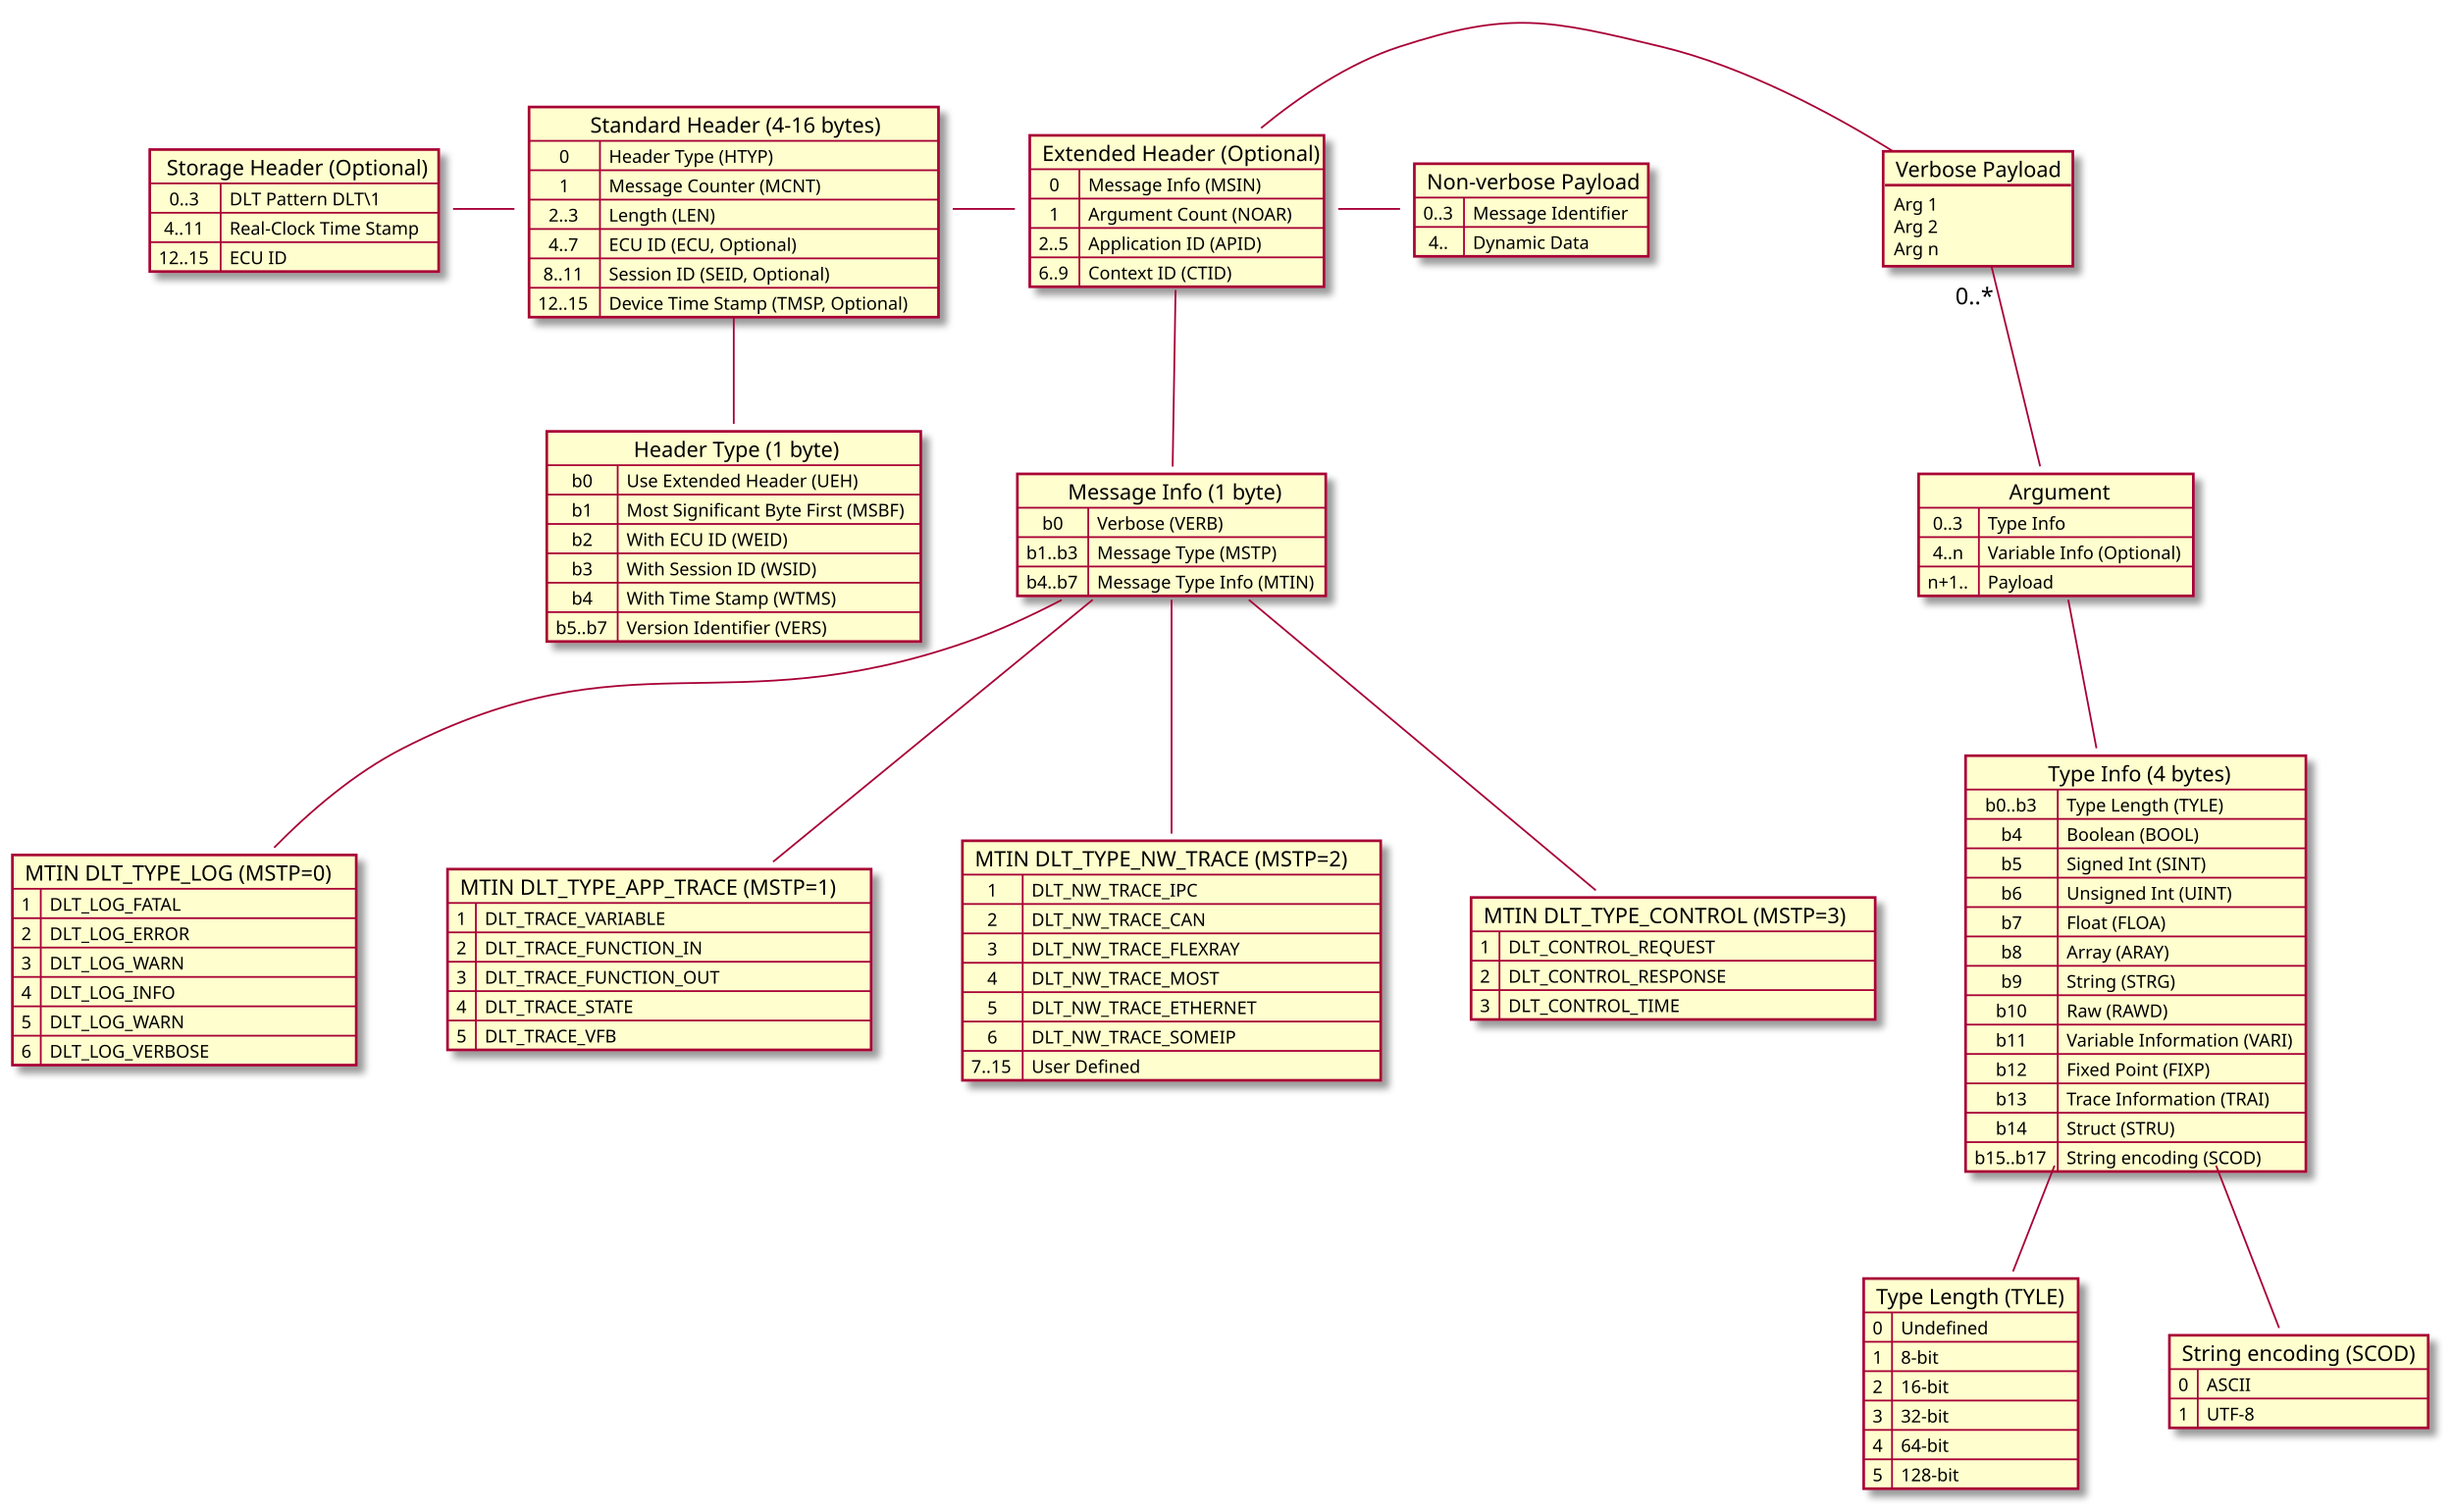
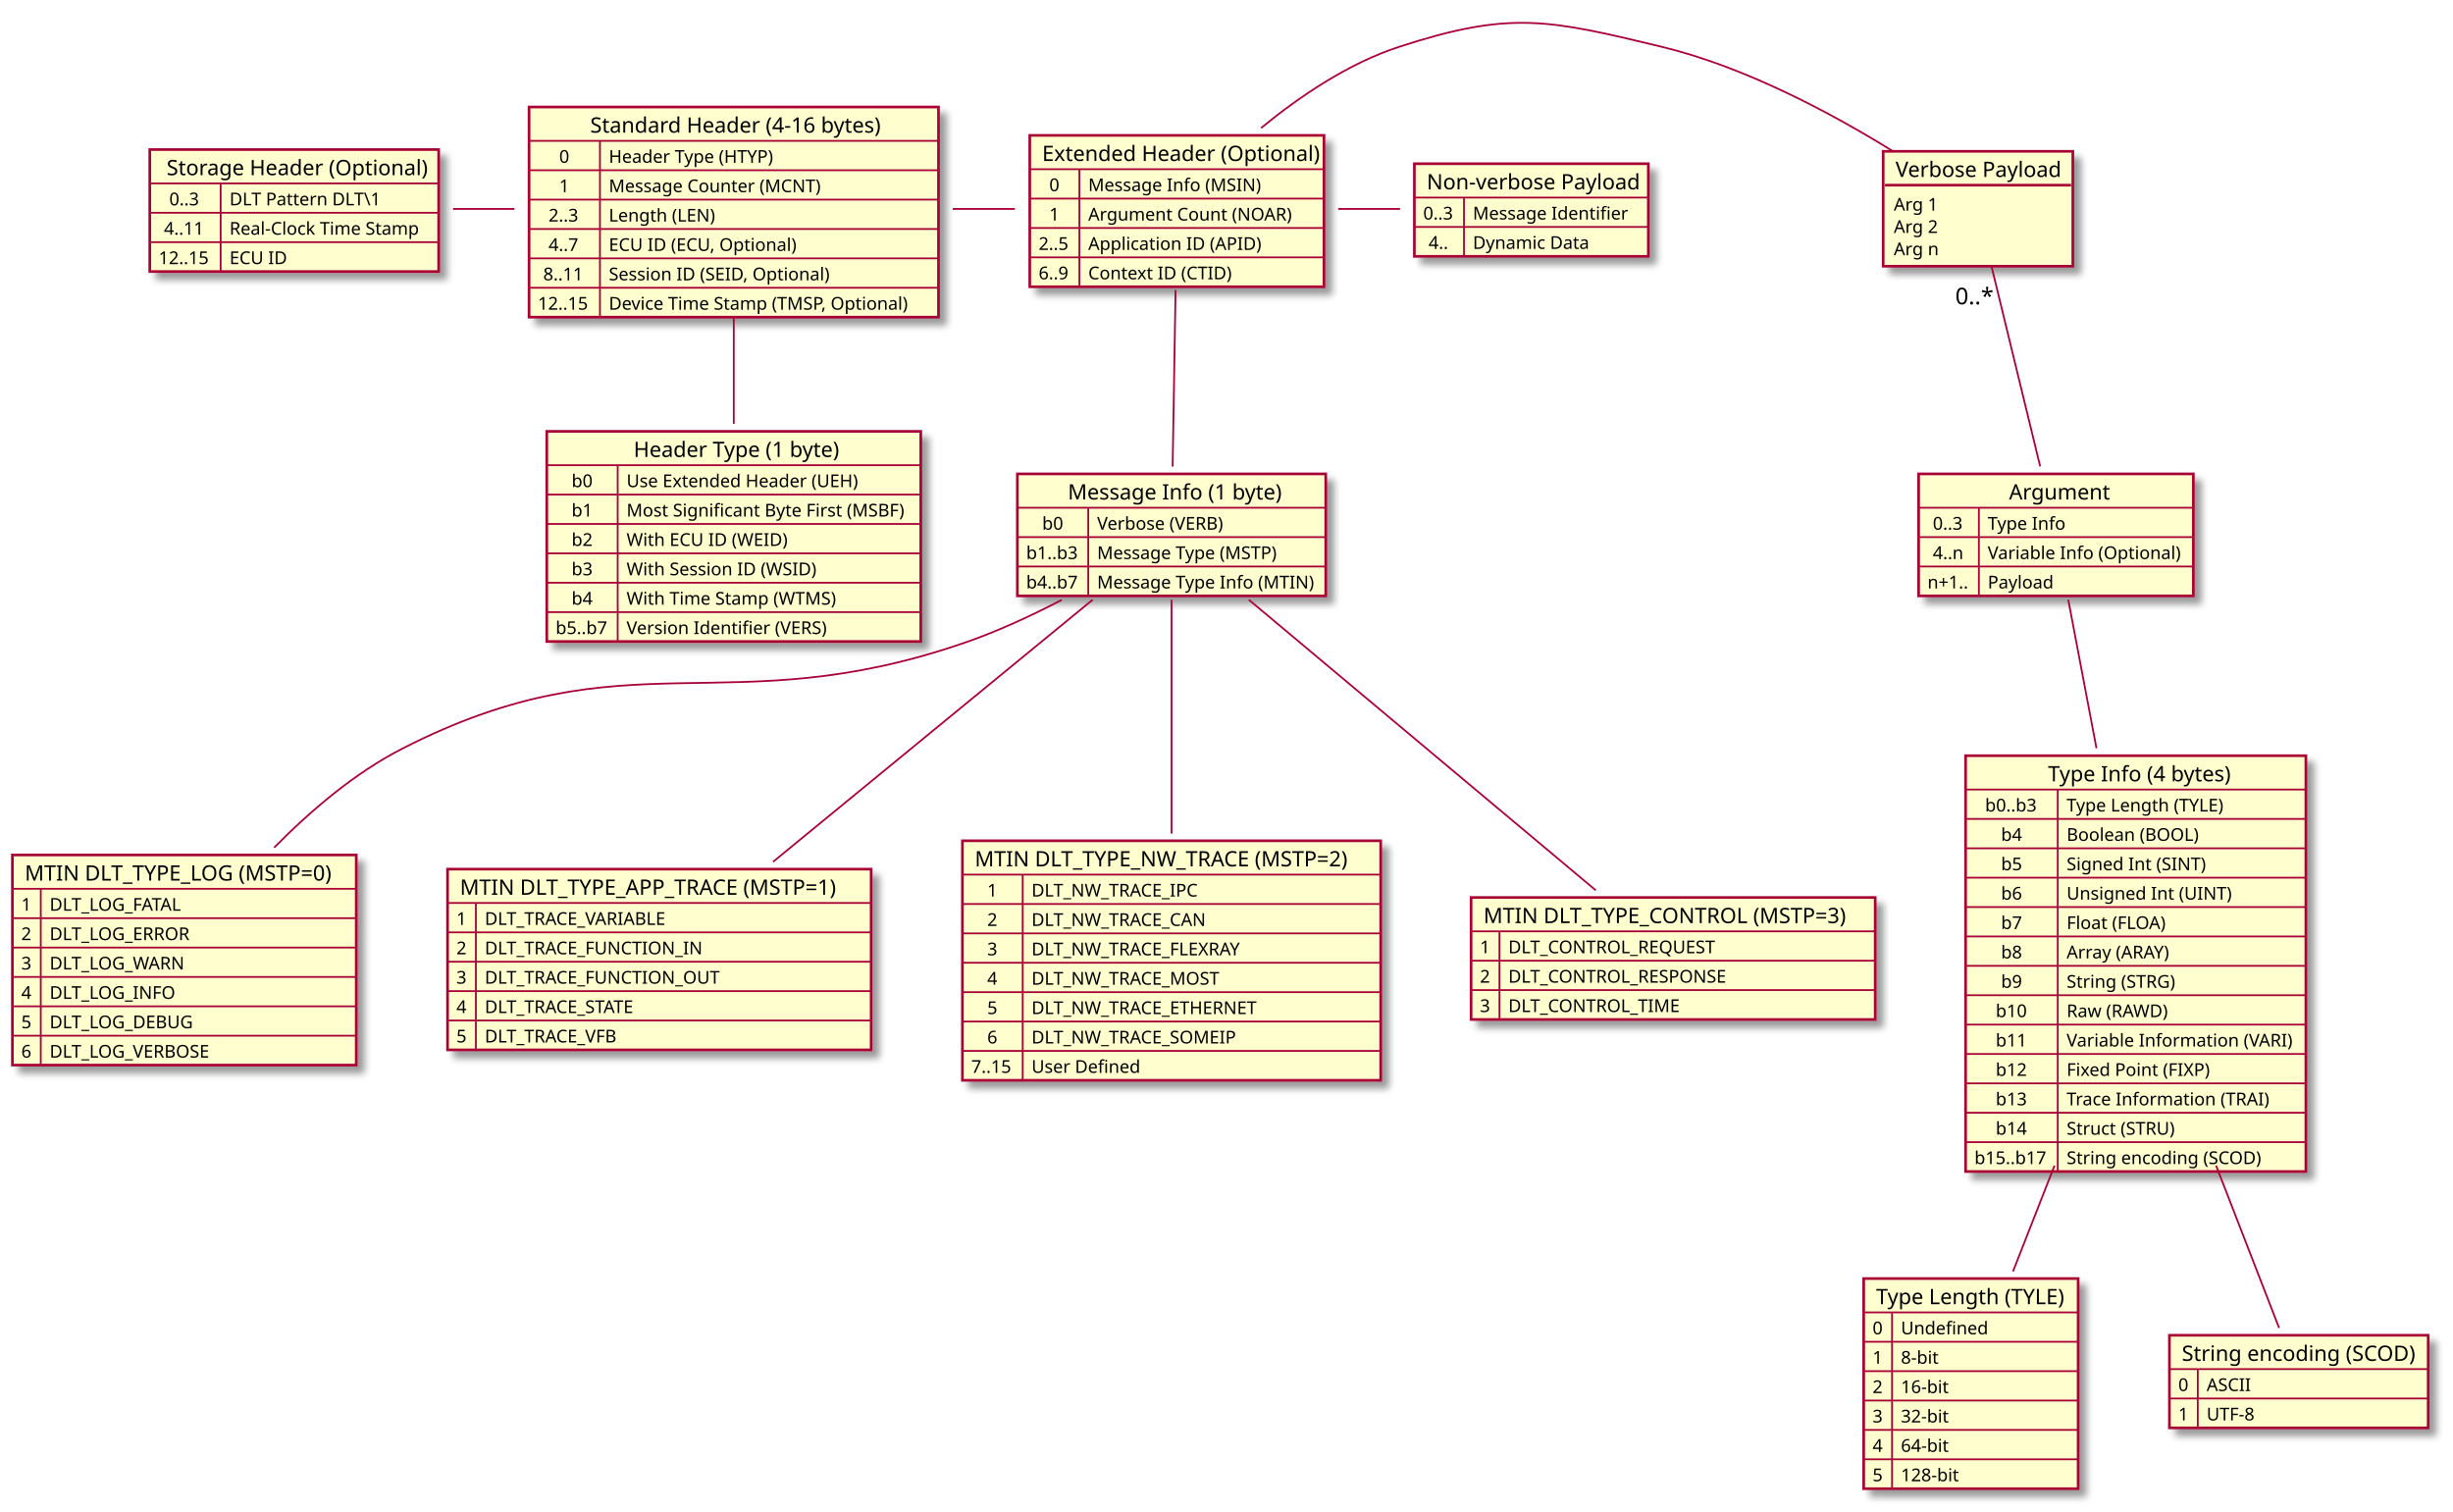
<svg xmlns="http://www.w3.org/2000/svg" contentScriptType="application/ecmascript" contentStyleType="text/css" height="853px" preserveAspectRatio="none" style="width:1384px;height:853px;background:#FFFFFF;" version="1.1" viewBox="0 0 1384 853" width="1384px" zoomAndPan="magnify">
  <defs>
-     <filter height="300%" id="fg802cx8jxztp" width="300%" x="-1" y="-1">
+     <filter height="300%" id="fygrll24j1lay" width="300%" x="-1" y="-1">
      <feGaussianBlur result="blurOut" stdDeviation="2.0" />
      <feColorMatrix in="blurOut" result="blurOut2" type="matrix" values="0 0 0 0 0 0 0 0 0 0 0 0 0 0 0 0 0 0 .4 0" />
      <feOffset dx="4.0" dy="4.0" in="blurOut2" result="blurOut3" />
      <feBlend in="SourceGraphic" in2="blurOut3" mode="normal" />
    </filter>
  </defs>
  <g>
-     <rect fill="#FEFECE" filter="url(#fg802cx8jxztp)" height="68.828" style="stroke:#A80036;stroke-width:1.5;" width="163" x="84.5" y="84.38" />
+     <rect fill="#FEFECE" filter="url(#fygrll24j1lay)" height="68.828" style="stroke:#A80036;stroke-width:1.5;" width="163" x="84.5" y="84.38" />
    <text fill="#000000" font-family="sans-serif" font-size="12" lengthAdjust="spacing" textLength="144" x="94" y="98.837">Storage Header (Optional)</text>
    <line style="stroke:#A80036;stroke-width:1.0;" x1="84.5" x2="247.5" y1="103.474" y2="103.474" />
    <text fill="#000000" font-family="sans-serif" font-size="10" lengthAdjust="spacing" textLength="18" x="95.5" y="115.855">0..3</text>
    <text fill="#000000" font-family="sans-serif" font-size="10" lengthAdjust="spacing" textLength="89" x="129.5" y="115.855">DLT Pattern DLT\1</text>
    <line style="stroke:#A80036;stroke-width:1.0;" x1="124.5" x2="124.5" y1="103.474" y2="120.052" />
    <line style="stroke:#A80036;stroke-width:1.0;" x1="84.5" x2="247.5" y1="120.052" y2="120.052" />
    <text fill="#000000" font-family="sans-serif" font-size="10" lengthAdjust="spacing" textLength="24" x="92.5" y="132.433">4..11</text>
    <text fill="#000000" font-family="sans-serif" font-size="10" lengthAdjust="spacing" textLength="113" x="129.5" y="132.433">Real-Clock Time Stamp</text>
    <line style="stroke:#A80036;stroke-width:1.0;" x1="124.5" x2="124.5" y1="120.052" y2="136.63" />
    <line style="stroke:#A80036;stroke-width:1.0;" x1="84.5" x2="247.5" y1="136.63" y2="136.63" />
    <text fill="#000000" font-family="sans-serif" font-size="10" lengthAdjust="spacing" textLength="30" x="89.5" y="149.011">12..15</text>
    <text fill="#000000" font-family="sans-serif" font-size="10" lengthAdjust="spacing" textLength="34" x="129.5" y="149.011">ECU ID</text>
    <line style="stroke:#A80036;stroke-width:1.0;" x1="124.5" x2="124.5" y1="136.63" y2="153.208" />
-     <rect fill="#FEFECE" filter="url(#fg802cx8jxztp)" height="118.562" style="stroke:#A80036;stroke-width:1.5;" width="231" x="298.5" y="60.38" />
+     <rect fill="#FEFECE" filter="url(#fygrll24j1lay)" height="118.562" style="stroke:#A80036;stroke-width:1.5;" width="231" x="298.5" y="60.38" />
    <text fill="#000000" font-family="sans-serif" font-size="12" lengthAdjust="spacing" textLength="162" x="333" y="74.837">Standard Header (4-16 bytes)</text>
    <line style="stroke:#A80036;stroke-width:1.0;" x1="298.5" x2="529.5" y1="79.474" y2="79.474" />
    <text fill="#000000" font-family="sans-serif" font-size="10" lengthAdjust="spacing" textLength="6" x="315.5" y="91.855">0</text>
    <text fill="#000000" font-family="sans-serif" font-size="10" lengthAdjust="spacing" textLength="98" x="343.5" y="91.855">Header Type (HTYP)</text>
    <line style="stroke:#A80036;stroke-width:1.0;" x1="338.5" x2="338.5" y1="79.474" y2="96.052" />
    <line style="stroke:#A80036;stroke-width:1.0;" x1="298.5" x2="529.5" y1="96.052" y2="96.052" />
    <text fill="#000000" font-family="sans-serif" font-size="10" lengthAdjust="spacing" textLength="6" x="315.5" y="108.433">1</text>
    <text fill="#000000" font-family="sans-serif" font-size="10" lengthAdjust="spacing" textLength="120" x="343.5" y="108.433">Message Counter (MCNT)</text>
    <line style="stroke:#A80036;stroke-width:1.0;" x1="338.5" x2="338.5" y1="96.052" y2="112.63" />
    <line style="stroke:#A80036;stroke-width:1.0;" x1="298.5" x2="529.5" y1="112.63" y2="112.63" />
    <text fill="#000000" font-family="sans-serif" font-size="10" lengthAdjust="spacing" textLength="18" x="309.5" y="125.011">2..3</text>
    <text fill="#000000" font-family="sans-serif" font-size="10" lengthAdjust="spacing" textLength="62" x="343.5" y="125.011">Length (LEN)</text>
    <line style="stroke:#A80036;stroke-width:1.0;" x1="338.5" x2="338.5" y1="112.63" y2="129.208" />
    <line style="stroke:#A80036;stroke-width:1.0;" x1="298.5" x2="529.5" y1="129.208" y2="129.208" />
    <text fill="#000000" font-family="sans-serif" font-size="10" lengthAdjust="spacing" textLength="18" x="309.5" y="141.589">4..7</text>
    <text fill="#000000" font-family="sans-serif" font-size="10" lengthAdjust="spacing" textLength="111" x="343.5" y="141.589">ECU ID (ECU, Optional)</text>
    <line style="stroke:#A80036;stroke-width:1.0;" x1="338.5" x2="338.5" y1="129.208" y2="145.786" />
    <line style="stroke:#A80036;stroke-width:1.0;" x1="298.5" x2="529.5" y1="145.786" y2="145.786" />
    <text fill="#000000" font-family="sans-serif" font-size="10" lengthAdjust="spacing" textLength="24" x="306.5" y="158.167">8..11</text>
    <text fill="#000000" font-family="sans-serif" font-size="10" lengthAdjust="spacing" textLength="129" x="343.5" y="158.167">Session ID (SEID, Optional)</text>
    <line style="stroke:#A80036;stroke-width:1.0;" x1="338.5" x2="338.5" y1="145.786" y2="162.364" />
    <line style="stroke:#A80036;stroke-width:1.0;" x1="298.5" x2="529.5" y1="162.364" y2="162.364" />
    <text fill="#000000" font-family="sans-serif" font-size="10" lengthAdjust="spacing" textLength="30" x="303.5" y="174.745">12..15</text>
    <text fill="#000000" font-family="sans-serif" font-size="10" lengthAdjust="spacing" textLength="181" x="343.5" y="174.745">Device Time Stamp (TMSP, Optional)</text>
    <line style="stroke:#A80036;stroke-width:1.0;" x1="338.5" x2="338.5" y1="162.364" y2="178.942" />
-     <rect fill="#FEFECE" filter="url(#fg802cx8jxztp)" height="118.562" style="stroke:#A80036;stroke-width:1.5;" width="211" x="308.5" y="243.38" />
+     <rect fill="#FEFECE" filter="url(#fygrll24j1lay)" height="118.562" style="stroke:#A80036;stroke-width:1.5;" width="211" x="308.5" y="243.38" />
    <text fill="#000000" font-family="sans-serif" font-size="12" lengthAdjust="spacing" textLength="113" x="357.5" y="257.837">Header Type (1 byte)</text>
    <line style="stroke:#A80036;stroke-width:1.0;" x1="308.5" x2="519.5" y1="262.474" y2="262.474" />
    <text fill="#000000" font-family="sans-serif" font-size="10" lengthAdjust="spacing" textLength="12" x="322.5" y="274.855">b0</text>
    <text fill="#000000" font-family="sans-serif" font-size="10" lengthAdjust="spacing" textLength="132" x="353.5" y="274.855">Use Extended Header (UEH)</text>
    <line style="stroke:#A80036;stroke-width:1.0;" x1="348.5" x2="348.5" y1="262.474" y2="279.052" />
    <line style="stroke:#A80036;stroke-width:1.0;" x1="308.5" x2="519.5" y1="279.052" y2="279.052" />
    <text fill="#000000" font-family="sans-serif" font-size="10" lengthAdjust="spacing" textLength="12" x="322.5" y="291.433">b1</text>
    <text fill="#000000" font-family="sans-serif" font-size="10" lengthAdjust="spacing" textLength="161" x="353.5" y="291.433">Most Significant Byte First (MSBF)</text>
    <line style="stroke:#A80036;stroke-width:1.0;" x1="348.5" x2="348.5" y1="279.052" y2="295.63" />
    <line style="stroke:#A80036;stroke-width:1.0;" x1="308.5" x2="519.5" y1="295.63" y2="295.63" />
    <text fill="#000000" font-family="sans-serif" font-size="10" lengthAdjust="spacing" textLength="12" x="322.5" y="308.011">b2</text>
    <text fill="#000000" font-family="sans-serif" font-size="10" lengthAdjust="spacing" textLength="93" x="353.5" y="308.011">With ECU ID (WEID)</text>
    <line style="stroke:#A80036;stroke-width:1.0;" x1="348.5" x2="348.5" y1="295.63" y2="312.208" />
    <line style="stroke:#A80036;stroke-width:1.0;" x1="308.5" x2="519.5" y1="312.208" y2="312.208" />
    <text fill="#000000" font-family="sans-serif" font-size="10" lengthAdjust="spacing" textLength="12" x="322.5" y="324.589">b3</text>
    <text fill="#000000" font-family="sans-serif" font-size="10" lengthAdjust="spacing" textLength="108" x="353.5" y="324.589">With Session ID (WSID)</text>
    <line style="stroke:#A80036;stroke-width:1.0;" x1="348.5" x2="348.5" y1="312.208" y2="328.786" />
    <line style="stroke:#A80036;stroke-width:1.0;" x1="308.5" x2="519.5" y1="328.786" y2="328.786" />
    <text fill="#000000" font-family="sans-serif" font-size="10" lengthAdjust="spacing" textLength="12" x="322.5" y="341.167">b4</text>
    <text fill="#000000" font-family="sans-serif" font-size="10" lengthAdjust="spacing" textLength="124" x="353.5" y="341.167">With Time Stamp (WTMS)</text>
    <line style="stroke:#A80036;stroke-width:1.0;" x1="348.5" x2="348.5" y1="328.786" y2="345.364" />
    <line style="stroke:#A80036;stroke-width:1.0;" x1="308.5" x2="519.5" y1="345.364" y2="345.364" />
    <text fill="#000000" font-family="sans-serif" font-size="10" lengthAdjust="spacing" textLength="30" x="313.5" y="357.745">b5..b7</text>
    <text fill="#000000" font-family="sans-serif" font-size="10" lengthAdjust="spacing" textLength="117" x="353.5" y="357.745">Version Identifier (VERS)</text>
    <line style="stroke:#A80036;stroke-width:1.0;" x1="348.5" x2="348.5" y1="345.364" y2="361.942" />
-     <rect fill="#FEFECE" filter="url(#fg802cx8jxztp)" height="85.406" style="stroke:#A80036;stroke-width:1.5;" width="166" x="581" y="76.38" />
+     <rect fill="#FEFECE" filter="url(#fygrll24j1lay)" height="85.406" style="stroke:#A80036;stroke-width:1.5;" width="166" x="581" y="76.38" />
    <text fill="#000000" font-family="sans-serif" font-size="12" lengthAdjust="spacing" textLength="152" x="588" y="90.837">Extended Header (Optional)</text>
    <line style="stroke:#A80036;stroke-width:1.0;" x1="581" x2="747" y1="95.474" y2="95.474" />
    <text fill="#000000" font-family="sans-serif" font-size="10" lengthAdjust="spacing" textLength="6" x="592" y="107.855">0</text>
    <text fill="#000000" font-family="sans-serif" font-size="10" lengthAdjust="spacing" textLength="97" x="614" y="107.855">Message Info (MSIN)</text>
    <line style="stroke:#A80036;stroke-width:1.0;" x1="609" x2="609" y1="95.474" y2="112.052" />
    <line style="stroke:#A80036;stroke-width:1.0;" x1="581" x2="747" y1="112.052" y2="112.052" />
    <text fill="#000000" font-family="sans-serif" font-size="10" lengthAdjust="spacing" textLength="6" x="592" y="124.433">1</text>
    <text fill="#000000" font-family="sans-serif" font-size="10" lengthAdjust="spacing" textLength="115" x="614" y="124.433">Argument Count (NOAR)</text>
    <line style="stroke:#A80036;stroke-width:1.0;" x1="609" x2="609" y1="112.052" y2="128.63" />
    <line style="stroke:#A80036;stroke-width:1.0;" x1="581" x2="747" y1="128.63" y2="128.63" />
    <text fill="#000000" font-family="sans-serif" font-size="10" lengthAdjust="spacing" textLength="18" x="586" y="141.011">2..5</text>
    <text fill="#000000" font-family="sans-serif" font-size="10" lengthAdjust="spacing" textLength="101" x="614" y="141.011">Application ID (APID)</text>
    <line style="stroke:#A80036;stroke-width:1.0;" x1="609" x2="609" y1="128.63" y2="145.208" />
    <line style="stroke:#A80036;stroke-width:1.0;" x1="581" x2="747" y1="145.208" y2="145.208" />
    <text fill="#000000" font-family="sans-serif" font-size="10" lengthAdjust="spacing" textLength="18" x="586" y="157.589">6..9</text>
    <text fill="#000000" font-family="sans-serif" font-size="10" lengthAdjust="spacing" textLength="82" x="614" y="157.589">Context ID (CTID)</text>
    <line style="stroke:#A80036;stroke-width:1.0;" x1="609" x2="609" y1="145.208" y2="161.786" />
-     <rect fill="#FEFECE" filter="url(#fg802cx8jxztp)" height="68.828" style="stroke:#A80036;stroke-width:1.5;" width="174" x="574" y="267.38" />
+     <rect fill="#FEFECE" filter="url(#fygrll24j1lay)" height="68.828" style="stroke:#A80036;stroke-width:1.5;" width="174" x="574" y="267.38" />
    <text fill="#000000" font-family="sans-serif" font-size="12" lengthAdjust="spacing" textLength="117" x="602.5" y="281.837">Message Info (1 byte)</text>
    <line style="stroke:#A80036;stroke-width:1.0;" x1="574" x2="748" y1="286.474" y2="286.474" />
    <text fill="#000000" font-family="sans-serif" font-size="10" lengthAdjust="spacing" textLength="12" x="588" y="298.855">b0</text>
    <text fill="#000000" font-family="sans-serif" font-size="10" lengthAdjust="spacing" textLength="75" x="619" y="298.855">Verbose (VERB)</text>
    <line style="stroke:#A80036;stroke-width:1.0;" x1="614" x2="614" y1="286.474" y2="303.052" />
    <line style="stroke:#A80036;stroke-width:1.0;" x1="574" x2="748" y1="303.052" y2="303.052" />
    <text fill="#000000" font-family="sans-serif" font-size="10" lengthAdjust="spacing" textLength="30" x="579" y="315.433">b1..b3</text>
    <text fill="#000000" font-family="sans-serif" font-size="10" lengthAdjust="spacing" textLength="107" x="619" y="315.433">Message Type (MSTP)</text>
    <line style="stroke:#A80036;stroke-width:1.0;" x1="614" x2="614" y1="303.052" y2="319.63" />
    <line style="stroke:#A80036;stroke-width:1.0;" x1="574" x2="748" y1="319.63" y2="319.63" />
    <text fill="#000000" font-family="sans-serif" font-size="10" lengthAdjust="spacing" textLength="30" x="579" y="332.011">b4..b7</text>
    <text fill="#000000" font-family="sans-serif" font-size="10" lengthAdjust="spacing" textLength="124" x="619" y="332.011">Message Type Info (MTIN)</text>
    <line style="stroke:#A80036;stroke-width:1.0;" x1="614" x2="614" y1="319.63" y2="336.208" />
-     <rect fill="#FEFECE" filter="url(#fg802cx8jxztp)" height="118.562" style="stroke:#A80036;stroke-width:1.5;" width="194" x="7" y="482.38" />
+     <rect fill="#FEFECE" filter="url(#fygrll24j1lay)" height="118.562" style="stroke:#A80036;stroke-width:1.5;" width="194" x="7" y="482.38" />
    <text fill="#000000" font-family="sans-serif" font-size="12" lengthAdjust="spacing" textLength="180" x="14" y="496.837">MTIN DLT_TYPE_LOG (MSTP=0)</text>
    <line style="stroke:#A80036;stroke-width:1.0;" x1="7" x2="201" y1="501.474" y2="501.474" />
    <text fill="#000000" font-family="sans-serif" font-size="10" lengthAdjust="spacing" textLength="6" x="12" y="513.855">1</text>
    <text fill="#000000" font-family="sans-serif" font-size="10" lengthAdjust="spacing" textLength="87" x="28" y="513.855">DLT_LOG_FATAL</text>
    <line style="stroke:#A80036;stroke-width:1.0;" x1="23" x2="23" y1="501.474" y2="518.052" />
    <line style="stroke:#A80036;stroke-width:1.0;" x1="7" x2="201" y1="518.052" y2="518.052" />
    <text fill="#000000" font-family="sans-serif" font-size="10" lengthAdjust="spacing" textLength="6" x="12" y="530.433">2</text>
    <text fill="#000000" font-family="sans-serif" font-size="10" lengthAdjust="spacing" textLength="90" x="28" y="530.433">DLT_LOG_ERROR</text>
    <line style="stroke:#A80036;stroke-width:1.0;" x1="23" x2="23" y1="518.052" y2="534.63" />
    <line style="stroke:#A80036;stroke-width:1.0;" x1="7" x2="201" y1="534.63" y2="534.63" />
    <text fill="#000000" font-family="sans-serif" font-size="10" lengthAdjust="spacing" textLength="6" x="12" y="547.011">3</text>
    <text fill="#000000" font-family="sans-serif" font-size="10" lengthAdjust="spacing" textLength="84" x="28" y="547.011">DLT_LOG_WARN</text>
    <line style="stroke:#A80036;stroke-width:1.0;" x1="23" x2="23" y1="534.63" y2="551.208" />
    <line style="stroke:#A80036;stroke-width:1.0;" x1="7" x2="201" y1="551.208" y2="551.208" />
    <text fill="#000000" font-family="sans-serif" font-size="10" lengthAdjust="spacing" textLength="6" x="12" y="563.589">4</text>
    <text fill="#000000" font-family="sans-serif" font-size="10" lengthAdjust="spacing" textLength="78" x="28" y="563.589">DLT_LOG_INFO</text>
    <line style="stroke:#A80036;stroke-width:1.0;" x1="23" x2="23" y1="551.208" y2="567.786" />
    <line style="stroke:#A80036;stroke-width:1.0;" x1="7" x2="201" y1="567.786" y2="567.786" />
    <text fill="#000000" font-family="sans-serif" font-size="10" lengthAdjust="spacing" textLength="6" x="12" y="580.167">5</text>
-     <text fill="#000000" font-family="sans-serif" font-size="10" lengthAdjust="spacing" textLength="84" x="28" y="580.167">DLT_LOG_WARN</text>
+     <text fill="#000000" font-family="sans-serif" font-size="10" lengthAdjust="spacing" textLength="90" x="28" y="580.167">DLT_LOG_DEBUG</text>
    <line style="stroke:#A80036;stroke-width:1.0;" x1="23" x2="23" y1="567.786" y2="584.364" />
    <line style="stroke:#A80036;stroke-width:1.0;" x1="7" x2="201" y1="584.364" y2="584.364" />
    <text fill="#000000" font-family="sans-serif" font-size="10" lengthAdjust="spacing" textLength="6" x="12" y="596.745">6</text>
    <text fill="#000000" font-family="sans-serif" font-size="10" lengthAdjust="spacing" textLength="104" x="28" y="596.745">DLT_LOG_VERBOSE</text>
    <line style="stroke:#A80036;stroke-width:1.0;" x1="23" x2="23" y1="584.364" y2="600.942" />
-     <rect fill="#FEFECE" filter="url(#fg802cx8jxztp)" height="101.984" style="stroke:#A80036;stroke-width:1.5;" width="239" x="252.5" y="490.38" />
+     <rect fill="#FEFECE" filter="url(#fygrll24j1lay)" height="101.984" style="stroke:#A80036;stroke-width:1.5;" width="239" x="252.5" y="490.38" />
    <text fill="#000000" font-family="sans-serif" font-size="12" lengthAdjust="spacing" textLength="225" x="259.5" y="504.837">MTIN DLT_TYPE_APP_TRACE (MSTP=1)</text>
    <line style="stroke:#A80036;stroke-width:1.0;" x1="252.5" x2="491.5" y1="509.474" y2="509.474" />
    <text fill="#000000" font-family="sans-serif" font-size="10" lengthAdjust="spacing" textLength="6" x="257.5" y="521.855">1</text>
    <text fill="#000000" font-family="sans-serif" font-size="10" lengthAdjust="spacing" textLength="118" x="273.5" y="521.855">DLT_TRACE_VARIABLE</text>
    <line style="stroke:#A80036;stroke-width:1.0;" x1="268.5" x2="268.5" y1="509.474" y2="526.052" />
    <line style="stroke:#A80036;stroke-width:1.0;" x1="252.5" x2="491.5" y1="526.052" y2="526.052" />
    <text fill="#000000" font-family="sans-serif" font-size="10" lengthAdjust="spacing" textLength="6" x="257.5" y="538.433">2</text>
    <text fill="#000000" font-family="sans-serif" font-size="10" lengthAdjust="spacing" textLength="135" x="273.5" y="538.433">DLT_TRACE_FUNCTION_IN</text>
    <line style="stroke:#A80036;stroke-width:1.0;" x1="268.5" x2="268.5" y1="526.052" y2="542.63" />
    <line style="stroke:#A80036;stroke-width:1.0;" x1="252.5" x2="491.5" y1="542.63" y2="542.63" />
    <text fill="#000000" font-family="sans-serif" font-size="10" lengthAdjust="spacing" textLength="6" x="257.5" y="555.011">3</text>
    <text fill="#000000" font-family="sans-serif" font-size="10" lengthAdjust="spacing" textLength="147" x="273.5" y="555.011">DLT_TRACE_FUNCTION_OUT</text>
    <line style="stroke:#A80036;stroke-width:1.0;" x1="268.5" x2="268.5" y1="542.63" y2="559.208" />
    <line style="stroke:#A80036;stroke-width:1.0;" x1="252.5" x2="491.5" y1="559.208" y2="559.208" />
    <text fill="#000000" font-family="sans-serif" font-size="10" lengthAdjust="spacing" textLength="6" x="257.5" y="571.589">4</text>
    <text fill="#000000" font-family="sans-serif" font-size="10" lengthAdjust="spacing" textLength="102" x="273.5" y="571.589">DLT_TRACE_STATE</text>
    <line style="stroke:#A80036;stroke-width:1.0;" x1="268.5" x2="268.5" y1="559.208" y2="575.786" />
    <line style="stroke:#A80036;stroke-width:1.0;" x1="252.5" x2="491.5" y1="575.786" y2="575.786" />
    <text fill="#000000" font-family="sans-serif" font-size="10" lengthAdjust="spacing" textLength="6" x="257.5" y="588.167">5</text>
    <text fill="#000000" font-family="sans-serif" font-size="10" lengthAdjust="spacing" textLength="87" x="273.5" y="588.167">DLT_TRACE_VFB</text>
    <line style="stroke:#A80036;stroke-width:1.0;" x1="268.5" x2="268.5" y1="575.786" y2="592.364" />
-     <rect fill="#FEFECE" filter="url(#fg802cx8jxztp)" height="135.141" style="stroke:#A80036;stroke-width:1.5;" width="236" x="543" y="474.38" />
+     <rect fill="#FEFECE" filter="url(#fygrll24j1lay)" height="135.141" style="stroke:#A80036;stroke-width:1.5;" width="236" x="543" y="474.38" />
    <text fill="#000000" font-family="sans-serif" font-size="12" lengthAdjust="spacing" textLength="222" x="550" y="488.837">MTIN DLT_TYPE_NW_TRACE (MSTP=2)</text>
    <line style="stroke:#A80036;stroke-width:1.0;" x1="543" x2="779" y1="493.474" y2="493.474" />
    <text fill="#000000" font-family="sans-serif" font-size="10" lengthAdjust="spacing" textLength="6" x="557" y="505.855">1</text>
    <text fill="#000000" font-family="sans-serif" font-size="10" lengthAdjust="spacing" textLength="106" x="582" y="505.855">DLT_NW_TRACE_IPC</text>
    <line style="stroke:#A80036;stroke-width:1.0;" x1="577" x2="577" y1="493.474" y2="510.052" />
    <line style="stroke:#A80036;stroke-width:1.0;" x1="543" x2="779" y1="510.052" y2="510.052" />
    <text fill="#000000" font-family="sans-serif" font-size="10" lengthAdjust="spacing" textLength="6" x="557" y="522.433">2</text>
    <text fill="#000000" font-family="sans-serif" font-size="10" lengthAdjust="spacing" textLength="110" x="582" y="522.433">DLT_NW_TRACE_CAN</text>
    <line style="stroke:#A80036;stroke-width:1.0;" x1="577" x2="577" y1="510.052" y2="526.63" />
    <line style="stroke:#A80036;stroke-width:1.0;" x1="543" x2="779" y1="526.63" y2="526.63" />
    <text fill="#000000" font-family="sans-serif" font-size="10" lengthAdjust="spacing" textLength="6" x="557" y="539.011">3</text>
    <text fill="#000000" font-family="sans-serif" font-size="10" lengthAdjust="spacing" textLength="136" x="582" y="539.011">DLT_NW_TRACE_FLEXRAY</text>
    <line style="stroke:#A80036;stroke-width:1.0;" x1="577" x2="577" y1="526.63" y2="543.208" />
    <line style="stroke:#A80036;stroke-width:1.0;" x1="543" x2="779" y1="543.208" y2="543.208" />
    <text fill="#000000" font-family="sans-serif" font-size="10" lengthAdjust="spacing" textLength="6" x="557" y="555.589">4</text>
    <text fill="#000000" font-family="sans-serif" font-size="10" lengthAdjust="spacing" textLength="120" x="582" y="555.589">DLT_NW_TRACE_MOST</text>
    <line style="stroke:#A80036;stroke-width:1.0;" x1="577" x2="577" y1="543.208" y2="559.786" />
    <line style="stroke:#A80036;stroke-width:1.0;" x1="543" x2="779" y1="559.786" y2="559.786" />
    <text fill="#000000" font-family="sans-serif" font-size="10" lengthAdjust="spacing" textLength="6" x="557" y="572.167">5</text>
    <text fill="#000000" font-family="sans-serif" font-size="10" lengthAdjust="spacing" textLength="145" x="582" y="572.167">DLT_NW_TRACE_ETHERNET</text>
    <line style="stroke:#A80036;stroke-width:1.0;" x1="577" x2="577" y1="559.786" y2="576.364" />
    <line style="stroke:#A80036;stroke-width:1.0;" x1="543" x2="779" y1="576.364" y2="576.364" />
    <text fill="#000000" font-family="sans-serif" font-size="10" lengthAdjust="spacing" textLength="6" x="557" y="588.745">6</text>
    <text fill="#000000" font-family="sans-serif" font-size="10" lengthAdjust="spacing" textLength="130" x="582" y="588.745">DLT_NW_TRACE_SOMEIP</text>
    <line style="stroke:#A80036;stroke-width:1.0;" x1="577" x2="577" y1="576.364" y2="592.942" />
    <line style="stroke:#A80036;stroke-width:1.0;" x1="543" x2="779" y1="592.942" y2="592.942" />
    <text fill="#000000" font-family="sans-serif" font-size="10" lengthAdjust="spacing" textLength="24" x="548" y="605.323">7..15</text>
    <text fill="#000000" font-family="sans-serif" font-size="10" lengthAdjust="spacing" textLength="60" x="582" y="605.323">User Defined</text>
    <line style="stroke:#A80036;stroke-width:1.0;" x1="577" x2="577" y1="592.942" y2="609.521" />
-     <rect fill="#FEFECE" filter="url(#fg802cx8jxztp)" height="68.828" style="stroke:#A80036;stroke-width:1.5;" width="228" x="830" y="506.38" />
+     <rect fill="#FEFECE" filter="url(#fygrll24j1lay)" height="68.828" style="stroke:#A80036;stroke-width:1.5;" width="228" x="830" y="506.38" />
    <text fill="#000000" font-family="sans-serif" font-size="12" lengthAdjust="spacing" textLength="214" x="837" y="520.837">MTIN DLT_TYPE_CONTROL (MSTP=3)</text>
    <line style="stroke:#A80036;stroke-width:1.0;" x1="830" x2="1058" y1="525.474" y2="525.474" />
    <text fill="#000000" font-family="sans-serif" font-size="10" lengthAdjust="spacing" textLength="6" x="835" y="537.855">1</text>
    <text fill="#000000" font-family="sans-serif" font-size="10" lengthAdjust="spacing" textLength="132" x="851" y="537.855">DLT_CONTROL_REQUEST</text>
    <line style="stroke:#A80036;stroke-width:1.0;" x1="846" x2="846" y1="525.474" y2="542.052" />
    <line style="stroke:#A80036;stroke-width:1.0;" x1="830" x2="1058" y1="542.052" y2="542.052" />
    <text fill="#000000" font-family="sans-serif" font-size="10" lengthAdjust="spacing" textLength="6" x="835" y="554.433">2</text>
    <text fill="#000000" font-family="sans-serif" font-size="10" lengthAdjust="spacing" textLength="139" x="851" y="554.433">DLT_CONTROL_RESPONSE</text>
    <line style="stroke:#A80036;stroke-width:1.0;" x1="846" x2="846" y1="542.052" y2="558.63" />
    <line style="stroke:#A80036;stroke-width:1.0;" x1="830" x2="1058" y1="558.63" y2="558.63" />
    <text fill="#000000" font-family="sans-serif" font-size="10" lengthAdjust="spacing" textLength="6" x="835" y="571.011">3</text>
    <text fill="#000000" font-family="sans-serif" font-size="10" lengthAdjust="spacing" textLength="108" x="851" y="571.011">DLT_CONTROL_TIME</text>
    <line style="stroke:#A80036;stroke-width:1.0;" x1="846" x2="846" y1="558.63" y2="575.208" />
-     <rect fill="#FEFECE" filter="url(#fg802cx8jxztp)" height="64.828" style="stroke:#A80036;stroke-width:1.5;" width="107" x="1062.5" y="85.38" />
+     <rect fill="#FEFECE" filter="url(#fygrll24j1lay)" height="64.828" style="stroke:#A80036;stroke-width:1.5;" width="107" x="1062.5" y="85.38" />
    <text fill="#000000" font-family="sans-serif" font-size="12" lengthAdjust="spacing" textLength="93" x="1069.5" y="99.837">Verbose Payload</text>
    <line style="stroke:#A80036;stroke-width:1.5;" x1="1063.5" x2="1168.5" y1="104.474" y2="104.474" />
    <text fill="#000000" font-family="sans-serif" font-size="10" lengthAdjust="spacing" textLength="25" x="1068.5" y="118.855">Arg 1</text>
    <text fill="#000000" font-family="sans-serif" font-size="10" lengthAdjust="spacing" textLength="25" x="1068.5" y="131.433">Arg 2</text>
    <text fill="#000000" font-family="sans-serif" font-size="10" lengthAdjust="spacing" textLength="25" x="1068.5" y="144.011">Arg n</text>
-     <rect fill="#FEFECE" filter="url(#fg802cx8jxztp)" height="52.25" style="stroke:#A80036;stroke-width:1.5;" width="132" x="798" y="92.38" />
+     <rect fill="#FEFECE" filter="url(#fygrll24j1lay)" height="52.25" style="stroke:#A80036;stroke-width:1.5;" width="132" x="798" y="92.38" />
    <text fill="#000000" font-family="sans-serif" font-size="12" lengthAdjust="spacing" textLength="118" x="805" y="106.837">Non-verbose Payload</text>
    <line style="stroke:#A80036;stroke-width:1.0;" x1="798" x2="930" y1="111.474" y2="111.474" />
    <text fill="#000000" font-family="sans-serif" font-size="10" lengthAdjust="spacing" textLength="18" x="803" y="123.855">0..3</text>
    <text fill="#000000" font-family="sans-serif" font-size="10" lengthAdjust="spacing" textLength="86" x="831" y="123.855">Message Identifier</text>
    <line style="stroke:#A80036;stroke-width:1.0;" x1="826" x2="826" y1="111.474" y2="128.052" />
    <line style="stroke:#A80036;stroke-width:1.0;" x1="798" x2="930" y1="128.052" y2="128.052" />
    <text fill="#000000" font-family="sans-serif" font-size="10" lengthAdjust="spacing" textLength="12" x="806" y="140.433">4..</text>
    <text fill="#000000" font-family="sans-serif" font-size="10" lengthAdjust="spacing" textLength="67" x="831" y="140.433">Dynamic Data</text>
    <line style="stroke:#A80036;stroke-width:1.0;" x1="826" x2="826" y1="128.052" y2="144.63" />
-     <rect fill="#FEFECE" filter="url(#fg802cx8jxztp)" height="68.828" style="stroke:#A80036;stroke-width:1.5;" width="155" x="1082.5" y="267.38" />
+     <rect fill="#FEFECE" filter="url(#fygrll24j1lay)" height="68.828" style="stroke:#A80036;stroke-width:1.5;" width="155" x="1082.5" y="267.38" />
    <text fill="#000000" font-family="sans-serif" font-size="12" lengthAdjust="spacing" textLength="53" x="1133.5" y="281.837">Argument</text>
    <line style="stroke:#A80036;stroke-width:1.0;" x1="1082.5" x2="1237.5" y1="286.474" y2="286.474" />
    <text fill="#000000" font-family="sans-serif" font-size="10" lengthAdjust="spacing" textLength="18" x="1090.5" y="298.855">0..3</text>
    <text fill="#000000" font-family="sans-serif" font-size="10" lengthAdjust="spacing" textLength="45" x="1121.5" y="298.855">Type Info</text>
    <line style="stroke:#A80036;stroke-width:1.0;" x1="1116.5" x2="1116.5" y1="286.474" y2="303.052" />
    <line style="stroke:#A80036;stroke-width:1.0;" x1="1082.5" x2="1237.5" y1="303.052" y2="303.052" />
    <text fill="#000000" font-family="sans-serif" font-size="10" lengthAdjust="spacing" textLength="18" x="1090.5" y="315.433">4..n</text>
    <text fill="#000000" font-family="sans-serif" font-size="10" lengthAdjust="spacing" textLength="111" x="1121.5" y="315.433">Variable Info (Optional)</text>
    <line style="stroke:#A80036;stroke-width:1.0;" x1="1116.5" x2="1116.5" y1="303.052" y2="319.63" />
    <line style="stroke:#A80036;stroke-width:1.0;" x1="1082.5" x2="1237.5" y1="319.63" y2="319.63" />
    <text fill="#000000" font-family="sans-serif" font-size="10" lengthAdjust="spacing" textLength="24" x="1087.5" y="332.011">n+1..</text>
    <text fill="#000000" font-family="sans-serif" font-size="10" lengthAdjust="spacing" textLength="39" x="1121.5" y="332.011">Payload</text>
    <line style="stroke:#A80036;stroke-width:1.0;" x1="1116.5" x2="1116.5" y1="319.63" y2="336.208" />
-     <rect fill="#FEFECE" filter="url(#fg802cx8jxztp)" height="234.609" style="stroke:#A80036;stroke-width:1.5;" width="192" x="1109" y="426.38" />
+     <rect fill="#FEFECE" filter="url(#fygrll24j1lay)" height="234.609" style="stroke:#A80036;stroke-width:1.5;" width="192" x="1109" y="426.38" />
    <text fill="#000000" font-family="sans-serif" font-size="12" lengthAdjust="spacing" textLength="99" x="1155.5" y="440.837">Type Info (4 bytes)</text>
    <line style="stroke:#A80036;stroke-width:1.0;" x1="1109" x2="1301" y1="445.474" y2="445.474" />
    <text fill="#000000" font-family="sans-serif" font-size="10" lengthAdjust="spacing" textLength="30" x="1120" y="457.855">b0..b3</text>
    <text fill="#000000" font-family="sans-serif" font-size="10" lengthAdjust="spacing" textLength="96" x="1166" y="457.855">Type Length (TYLE)</text>
    <line style="stroke:#A80036;stroke-width:1.0;" x1="1161" x2="1161" y1="445.474" y2="462.052" />
    <line style="stroke:#A80036;stroke-width:1.0;" x1="1109" x2="1301" y1="462.052" y2="462.052" />
    <text fill="#000000" font-family="sans-serif" font-size="10" lengthAdjust="spacing" textLength="12" x="1129" y="474.433">b4</text>
    <text fill="#000000" font-family="sans-serif" font-size="10" lengthAdjust="spacing" textLength="78" x="1166" y="474.433">Boolean (BOOL)</text>
    <line style="stroke:#A80036;stroke-width:1.0;" x1="1161" x2="1161" y1="462.052" y2="478.63" />
    <line style="stroke:#A80036;stroke-width:1.0;" x1="1109" x2="1301" y1="478.63" y2="478.63" />
    <text fill="#000000" font-family="sans-serif" font-size="10" lengthAdjust="spacing" textLength="12" x="1129" y="491.011">b5</text>
    <text fill="#000000" font-family="sans-serif" font-size="10" lengthAdjust="spacing" textLength="82" x="1166" y="491.011">Signed Int (SINT)</text>
    <line style="stroke:#A80036;stroke-width:1.0;" x1="1161" x2="1161" y1="478.63" y2="495.208" />
    <line style="stroke:#A80036;stroke-width:1.0;" x1="1109" x2="1301" y1="495.208" y2="495.208" />
    <text fill="#000000" font-family="sans-serif" font-size="10" lengthAdjust="spacing" textLength="12" x="1129" y="507.589">b6</text>
    <text fill="#000000" font-family="sans-serif" font-size="10" lengthAdjust="spacing" textLength="92" x="1166" y="507.589">Unsigned Int (UINT)</text>
    <line style="stroke:#A80036;stroke-width:1.0;" x1="1161" x2="1161" y1="495.208" y2="511.786" />
    <line style="stroke:#A80036;stroke-width:1.0;" x1="1109" x2="1301" y1="511.786" y2="511.786" />
    <text fill="#000000" font-family="sans-serif" font-size="10" lengthAdjust="spacing" textLength="12" x="1129" y="524.167">b7</text>
    <text fill="#000000" font-family="sans-serif" font-size="10" lengthAdjust="spacing" textLength="60" x="1166" y="524.167">Float (FLOA)</text>
    <line style="stroke:#A80036;stroke-width:1.0;" x1="1161" x2="1161" y1="511.786" y2="528.364" />
    <line style="stroke:#A80036;stroke-width:1.0;" x1="1109" x2="1301" y1="528.364" y2="528.364" />
    <text fill="#000000" font-family="sans-serif" font-size="10" lengthAdjust="spacing" textLength="12" x="1129" y="540.745">b8</text>
    <text fill="#000000" font-family="sans-serif" font-size="10" lengthAdjust="spacing" textLength="61" x="1166" y="540.745">Array (ARAY)</text>
    <line style="stroke:#A80036;stroke-width:1.0;" x1="1161" x2="1161" y1="528.364" y2="544.942" />
    <line style="stroke:#A80036;stroke-width:1.0;" x1="1109" x2="1301" y1="544.942" y2="544.942" />
    <text fill="#000000" font-family="sans-serif" font-size="10" lengthAdjust="spacing" textLength="12" x="1129" y="557.323">b9</text>
    <text fill="#000000" font-family="sans-serif" font-size="10" lengthAdjust="spacing" textLength="66" x="1166" y="557.323">String (STRG)</text>
    <line style="stroke:#A80036;stroke-width:1.0;" x1="1161" x2="1161" y1="544.942" y2="561.521" />
    <line style="stroke:#A80036;stroke-width:1.0;" x1="1109" x2="1301" y1="561.521" y2="561.521" />
    <text fill="#000000" font-family="sans-serif" font-size="10" lengthAdjust="spacing" textLength="18" x="1126" y="573.902">b10</text>
    <text fill="#000000" font-family="sans-serif" font-size="10" lengthAdjust="spacing" textLength="59" x="1166" y="573.902">Raw (RAWD)</text>
    <line style="stroke:#A80036;stroke-width:1.0;" x1="1161" x2="1161" y1="561.521" y2="578.099" />
    <line style="stroke:#A80036;stroke-width:1.0;" x1="1109" x2="1301" y1="578.099" y2="578.099" />
    <text fill="#000000" font-family="sans-serif" font-size="10" lengthAdjust="spacing" textLength="18" x="1126" y="590.48">b11</text>
    <text fill="#000000" font-family="sans-serif" font-size="10" lengthAdjust="spacing" textLength="130" x="1166" y="590.48">Variable Information (VARI)</text>
    <line style="stroke:#A80036;stroke-width:1.0;" x1="1161" x2="1161" y1="578.099" y2="594.677" />
    <line style="stroke:#A80036;stroke-width:1.0;" x1="1109" x2="1301" y1="594.677" y2="594.677" />
    <text fill="#000000" font-family="sans-serif" font-size="10" lengthAdjust="spacing" textLength="18" x="1126" y="607.058">b12</text>
    <text fill="#000000" font-family="sans-serif" font-size="10" lengthAdjust="spacing" textLength="86" x="1166" y="607.058">Fixed Point (FIXP)</text>
    <line style="stroke:#A80036;stroke-width:1.0;" x1="1161" x2="1161" y1="594.677" y2="611.255" />
    <line style="stroke:#A80036;stroke-width:1.0;" x1="1109" x2="1301" y1="611.255" y2="611.255" />
    <text fill="#000000" font-family="sans-serif" font-size="10" lengthAdjust="spacing" textLength="18" x="1126" y="623.636">b13</text>
    <text fill="#000000" font-family="sans-serif" font-size="10" lengthAdjust="spacing" textLength="118" x="1166" y="623.636">Trace Information (TRAI)</text>
    <line style="stroke:#A80036;stroke-width:1.0;" x1="1161" x2="1161" y1="611.255" y2="627.833" />
    <line style="stroke:#A80036;stroke-width:1.0;" x1="1109" x2="1301" y1="627.833" y2="627.833" />
    <text fill="#000000" font-family="sans-serif" font-size="10" lengthAdjust="spacing" textLength="18" x="1126" y="640.214">b14</text>
    <text fill="#000000" font-family="sans-serif" font-size="10" lengthAdjust="spacing" textLength="65" x="1166" y="640.214">Struct (STRU)</text>
    <line style="stroke:#A80036;stroke-width:1.0;" x1="1161" x2="1161" y1="627.833" y2="644.411" />
    <line style="stroke:#A80036;stroke-width:1.0;" x1="1109" x2="1301" y1="644.411" y2="644.411" />
    <text fill="#000000" font-family="sans-serif" font-size="10" lengthAdjust="spacing" textLength="42" x="1114" y="656.792">b15..b17</text>
    <text fill="#000000" font-family="sans-serif" font-size="10" lengthAdjust="spacing" textLength="114" x="1166" y="656.792">String encoding (SCOD)</text>
    <line style="stroke:#A80036;stroke-width:1.0;" x1="1161" x2="1161" y1="644.411" y2="660.989" />
-     <rect fill="#FEFECE" filter="url(#fg802cx8jxztp)" height="118.562" style="stroke:#A80036;stroke-width:1.5;" width="121" x="1051.5" y="721.38" />
+     <rect fill="#FEFECE" filter="url(#fygrll24j1lay)" height="118.562" style="stroke:#A80036;stroke-width:1.5;" width="121" x="1051.5" y="721.38" />
    <text fill="#000000" font-family="sans-serif" font-size="12" lengthAdjust="spacing" textLength="107" x="1058.5" y="735.837">Type Length (TYLE)</text>
    <line style="stroke:#A80036;stroke-width:1.0;" x1="1051.5" x2="1172.5" y1="740.474" y2="740.474" />
    <text fill="#000000" font-family="sans-serif" font-size="10" lengthAdjust="spacing" textLength="6" x="1056.5" y="752.855">0</text>
    <text fill="#000000" font-family="sans-serif" font-size="10" lengthAdjust="spacing" textLength="49" x="1072.5" y="752.855">Undefined</text>
    <line style="stroke:#A80036;stroke-width:1.0;" x1="1067.5" x2="1067.5" y1="740.474" y2="757.052" />
    <line style="stroke:#A80036;stroke-width:1.0;" x1="1051.5" x2="1172.5" y1="757.052" y2="757.052" />
    <text fill="#000000" font-family="sans-serif" font-size="10" lengthAdjust="spacing" textLength="6" x="1056.5" y="769.433">1</text>
    <text fill="#000000" font-family="sans-serif" font-size="10" lengthAdjust="spacing" textLength="21" x="1072.5" y="769.433">8-bit</text>
    <line style="stroke:#A80036;stroke-width:1.0;" x1="1067.5" x2="1067.5" y1="757.052" y2="773.63" />
    <line style="stroke:#A80036;stroke-width:1.0;" x1="1051.5" x2="1172.5" y1="773.63" y2="773.63" />
    <text fill="#000000" font-family="sans-serif" font-size="10" lengthAdjust="spacing" textLength="6" x="1056.5" y="786.011">2</text>
    <text fill="#000000" font-family="sans-serif" font-size="10" lengthAdjust="spacing" textLength="27" x="1072.5" y="786.011">16-bit</text>
    <line style="stroke:#A80036;stroke-width:1.0;" x1="1067.5" x2="1067.5" y1="773.63" y2="790.208" />
    <line style="stroke:#A80036;stroke-width:1.0;" x1="1051.5" x2="1172.5" y1="790.208" y2="790.208" />
    <text fill="#000000" font-family="sans-serif" font-size="10" lengthAdjust="spacing" textLength="6" x="1056.5" y="802.589">3</text>
    <text fill="#000000" font-family="sans-serif" font-size="10" lengthAdjust="spacing" textLength="27" x="1072.5" y="802.589">32-bit</text>
    <line style="stroke:#A80036;stroke-width:1.0;" x1="1067.5" x2="1067.5" y1="790.208" y2="806.786" />
    <line style="stroke:#A80036;stroke-width:1.0;" x1="1051.5" x2="1172.5" y1="806.786" y2="806.786" />
    <text fill="#000000" font-family="sans-serif" font-size="10" lengthAdjust="spacing" textLength="6" x="1056.5" y="819.167">4</text>
    <text fill="#000000" font-family="sans-serif" font-size="10" lengthAdjust="spacing" textLength="27" x="1072.5" y="819.167">64-bit</text>
    <line style="stroke:#A80036;stroke-width:1.0;" x1="1067.5" x2="1067.5" y1="806.786" y2="823.364" />
    <line style="stroke:#A80036;stroke-width:1.0;" x1="1051.5" x2="1172.5" y1="823.364" y2="823.364" />
    <text fill="#000000" font-family="sans-serif" font-size="10" lengthAdjust="spacing" textLength="6" x="1056.5" y="835.745">5</text>
    <text fill="#000000" font-family="sans-serif" font-size="10" lengthAdjust="spacing" textLength="33" x="1072.5" y="835.745">128-bit</text>
    <line style="stroke:#A80036;stroke-width:1.0;" x1="1067.5" x2="1067.5" y1="823.364" y2="839.942" />
-     <rect fill="#FEFECE" filter="url(#fg802cx8jxztp)" height="52.25" style="stroke:#A80036;stroke-width:1.5;" width="146" x="1224" y="753.38" />
+     <rect fill="#FEFECE" filter="url(#fygrll24j1lay)" height="52.25" style="stroke:#A80036;stroke-width:1.5;" width="146" x="1224" y="753.38" />
    <text fill="#000000" font-family="sans-serif" font-size="12" lengthAdjust="spacing" textLength="132" x="1231" y="767.837">String encoding (SCOD)</text>
    <line style="stroke:#A80036;stroke-width:1.0;" x1="1224" x2="1370" y1="772.474" y2="772.474" />
    <text fill="#000000" font-family="sans-serif" font-size="10" lengthAdjust="spacing" textLength="6" x="1229" y="784.855">0</text>
    <text fill="#000000" font-family="sans-serif" font-size="10" lengthAdjust="spacing" textLength="27" x="1245" y="784.855">ASCII</text>
    <line style="stroke:#A80036;stroke-width:1.0;" x1="1240" x2="1240" y1="772.474" y2="789.052" />
    <line style="stroke:#A80036;stroke-width:1.0;" x1="1224" x2="1370" y1="789.052" y2="789.052" />
    <text fill="#000000" font-family="sans-serif" font-size="10" lengthAdjust="spacing" textLength="6" x="1229" y="801.433">1</text>
    <text fill="#000000" font-family="sans-serif" font-size="10" lengthAdjust="spacing" textLength="29" x="1245" y="801.433">UTF-8</text>
    <line style="stroke:#A80036;stroke-width:1.0;" x1="1240" x2="1240" y1="789.052" y2="805.63" />
    <path codeLine="118" d="M255.61,117.88 C267.16,117.88 278.71,117.88 290.26,117.88 " fill="none" id="StorageHeader-StandardHeader" style="stroke:#A80036;stroke-width:1.0;" />
    <path codeLine="119" d="M537.54,117.88 C549.23,117.88 560.92,117.88 572.61,117.88 " fill="none" id="StandardHeader-ExtendedHeader" style="stroke:#A80036;stroke-width:1.0;" />
    <path codeLine="120" d="M414,179.4 C414,198.62 414,219.87 414,239.11 " fill="none" id="StandardHeader-HeaderType" style="stroke:#A80036;stroke-width:1.0;" />
    <path codeLine="121" d="M711.49,72.24 C733.42,54.25 760.91,35.69 789.5,26.38 C852.04,6 873.56,10.95 937.5,26.38 C984.72,37.78 1033.48,63.92 1068.08,85.36 " fill="none" id="ExtendedHeader-Payload" style="stroke:#A80036;stroke-width:1.0;" />
    <path codeLine="122" d="M755.02,117.88 C766.65,117.88 778.29,117.88 789.92,117.88 " fill="none" id="ExtendedHeader-NonVerbosePayload" style="stroke:#A80036;stroke-width:1.0;" />
    <path codeLine="123" d="M663.26,163.62 C662.75,194.29 662.08,234.48 661.61,263.25 " fill="none" id="ExtendedHeader-MessageInfo" style="stroke:#A80036;stroke-width:1.0;" />
    <path codeLine="124" d="M598.99,338.49 C581.94,347.37 563.13,356.1 545,362.38 C409.1,409.48 355.08,356.94 227,422.38 C200.15,436.1 175.09,457.51 154.68,478.25 " fill="none" id="MessageInfo-DLT_TYPE_LOG" style="stroke:#A80036;stroke-width:1.0;" />
    <path codeLine="125" d="M616.48,338.39 C568.26,377.93 490.93,441.35 436.16,486.26 " fill="none" id="MessageInfo-DLT_TYPE_APP_TRACE" style="stroke:#A80036;stroke-width:1.0;" />
    <path codeLine="126" d="M661,338.39 C661,373.45 661,427.29 661,470.35 " fill="none" id="MessageInfo-DLT_TYPE_NW_TRACE" style="stroke:#A80036;stroke-width:1.0;" />
    <path codeLine="127" d="M704.6,338.39 C757.78,382.93 847.15,457.77 900.35,502.33 " fill="none" id="MessageInfo-DLT_TYPE_CONTROL" style="stroke:#A80036;stroke-width:1.0;" />
    <path codeLine="128" d="M1123.66,150.41 C1131.3,181.81 1143.01,229.98 1151.06,263.1 " fill="none" id="Payload-Argument" style="stroke:#A80036;stroke-width:1.0;" />
    <text fill="#000000" font-family="sans-serif" font-size="13" lengthAdjust="spacing" textLength="20" x="1103.214" y="171.681">0..*</text>
    <path codeLine="129" d="M1166.93,338.39 C1171.25,361.11 1177.06,391.73 1182.84,422.18 " fill="none" id="Argument-TypeInfo" style="stroke:#A80036;stroke-width:1.0;" />
    <path codeLine="130" d="M1159.18,657.64 C1151.07,678.33 1142.92,699.08 1135.74,717.38 " fill="none" id="TypeInfo-TypeLength" style="stroke:#A80036;stroke-width:1.0;" />
    <path codeLine="131" d="M1250.33,657.64 C1263.57,691.76 1276.89,726.07 1285.89,749.26 " fill="none" id="TypeInfo-StringCoding" style="stroke:#A80036;stroke-width:1.0;" />
  </g>
</svg>
